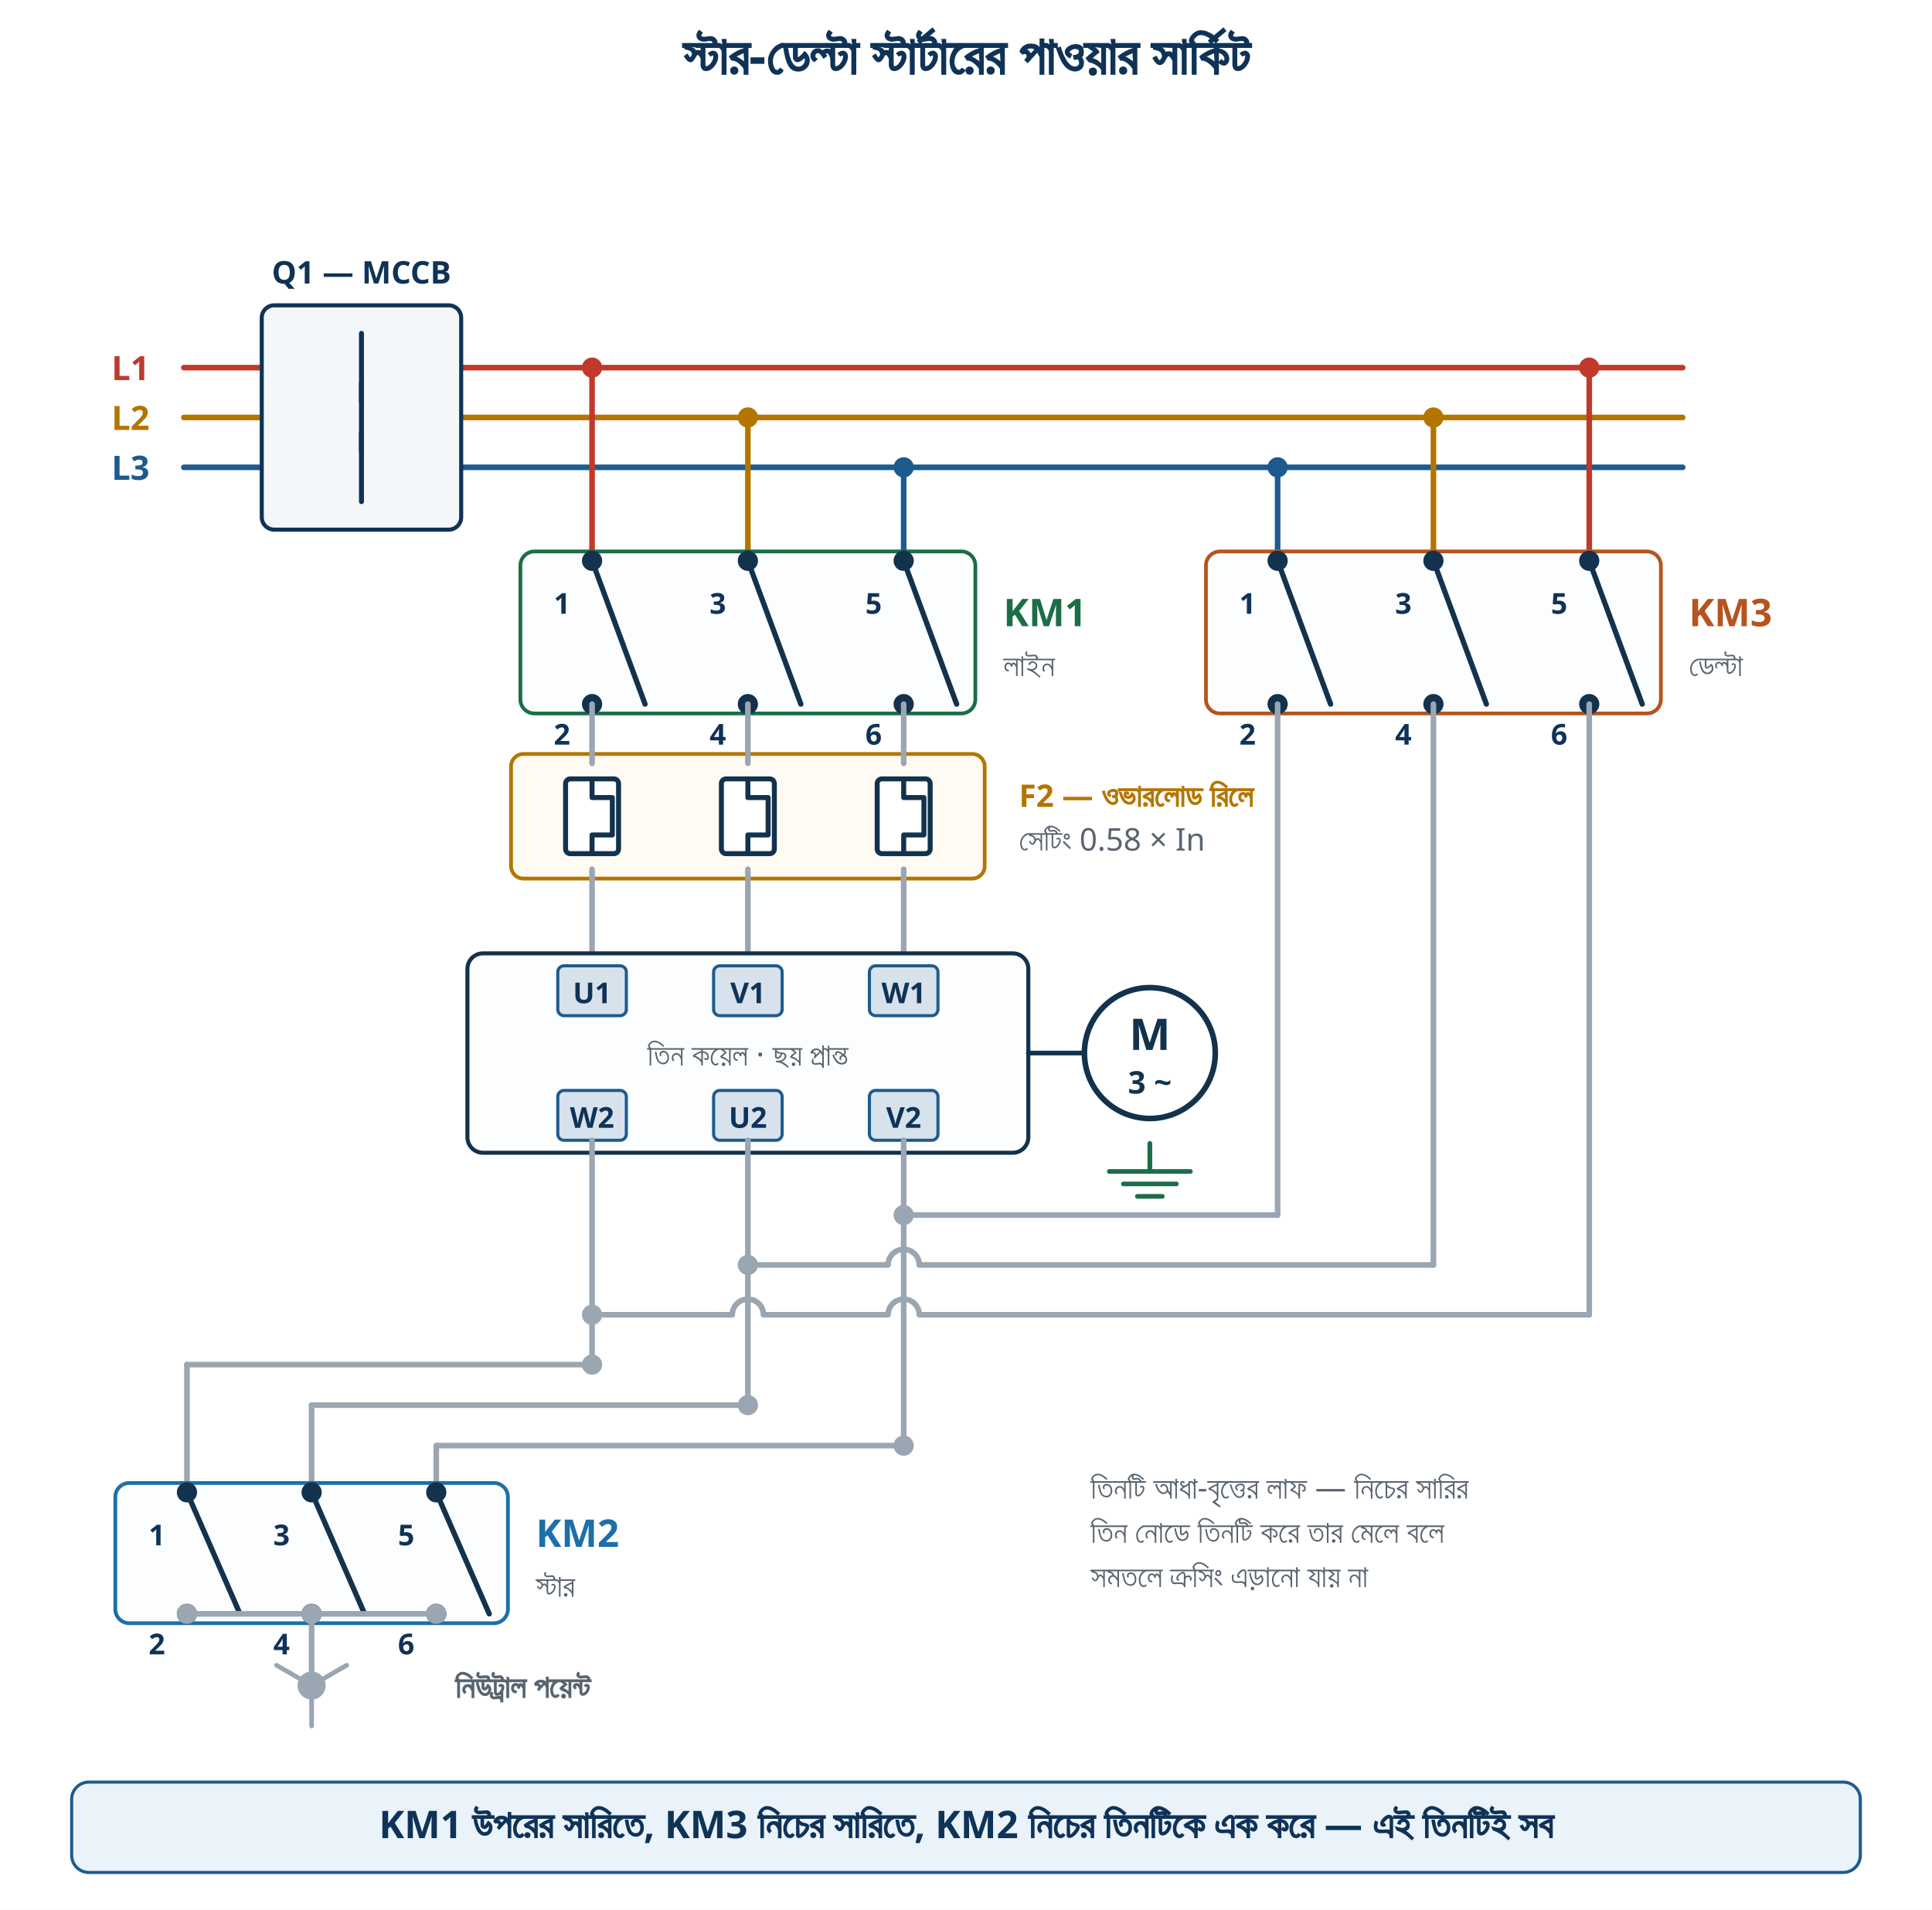
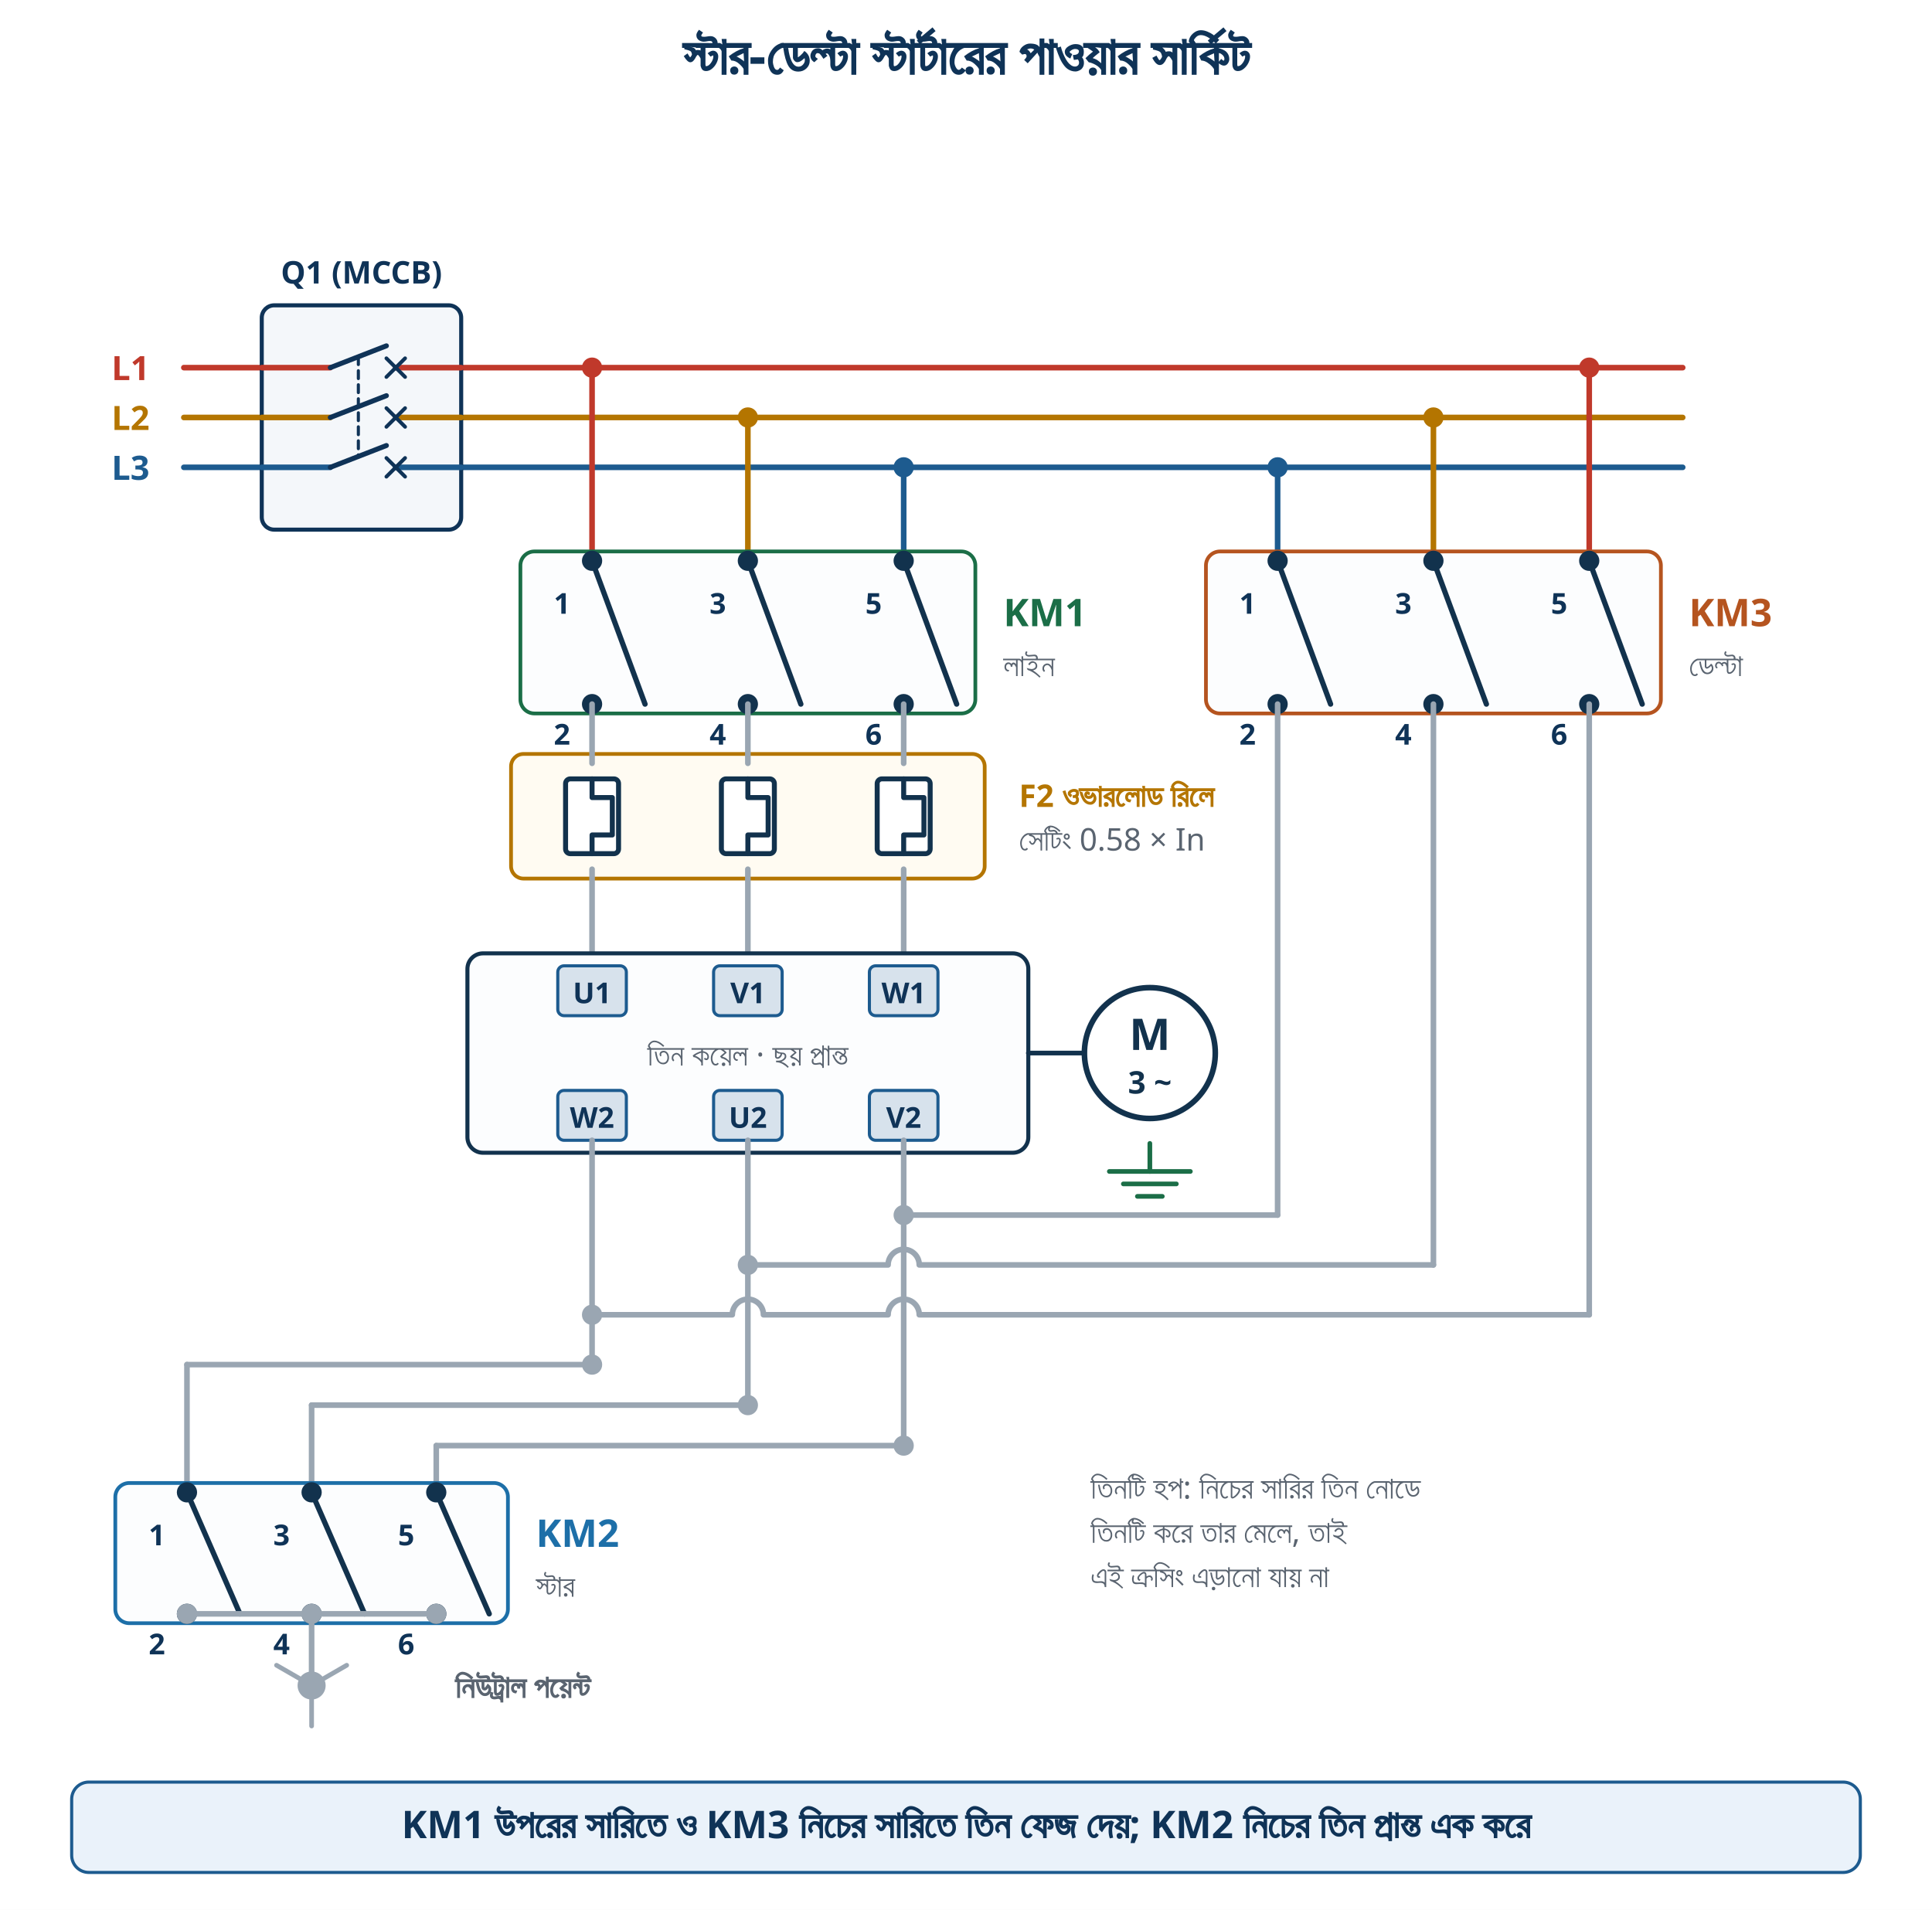
<svg xmlns="http://www.w3.org/2000/svg" width="1240" height="1226" viewBox="0 0 1240 1226">
  <rect width="1240" height="1226" fill="#FFFFFF" />
  <text x="620.0" y="48.0" font-family="Kalpurush" font-size="34" font-weight="700" fill="#0F3357" text-anchor="middle">স্টার-ডেল্টা স্টার্টারের পাওয়ার সার্কিট</text>
  <path d="M 118 236 L 1080 236" fill="none" stroke="#C0392B" stroke-width="3.6" stroke-linecap="round" stroke-linejoin="round" />
  <text x="96.0" y="244.0" font-family="Kalpurush" font-size="21.5" font-weight="700" fill="#C0392B" text-anchor="end">L1</text>
  <path d="M 118 268 L 1080 268" fill="none" stroke="#B47500" stroke-width="3.6" stroke-linecap="round" stroke-linejoin="round" />
  <text x="96.0" y="276.0" font-family="Kalpurush" font-size="21.5" font-weight="700" fill="#B47500" text-anchor="end">L2</text>
  <path d="M 118 300 L 1080 300" fill="none" stroke="#1D5B8F" stroke-width="3.6" stroke-linecap="round" stroke-linejoin="round" />
  <text x="96.0" y="308.0" font-family="Kalpurush" font-size="21.5" font-weight="700" fill="#1D5B8F" text-anchor="end">L3</text>
  <rect x="168.0" y="196.0" width="128.0" height="144.0" rx="8" fill="#F4F7FA" stroke="#0F3357" stroke-width="2.6" />
-   <path d="M 232 214 L 232 258" fill="none" stroke="#0F3357" stroke-width="3.2" stroke-linecap="round" stroke-linejoin="round" />
-   <path d="M 232 246 L 232 290" fill="none" stroke="#0F3357" stroke-width="3.2" stroke-linecap="round" stroke-linejoin="round" />
-   <path d="M 232 278 L 232 322" fill="none" stroke="#0F3357" stroke-width="3.2" stroke-linecap="round" stroke-linejoin="round" />
-   <path d="M 232 236 L 232 300" fill="none" stroke="#0F3357" stroke-width="2" stroke-linecap="round" stroke-linejoin="round" stroke-dasharray="6 5" />
-   <text x="232.0" y="182.0" font-family="Kalpurush" font-size="20" font-weight="700" fill="#0F3357" text-anchor="middle">Q1 — MCCB</text>
+   <path d="M 168 236 L 212 236" fill="none" stroke="#C0392B" stroke-width="3.6" stroke-linecap="round" stroke-linejoin="round" />
+   <path d="M 212 236 L 248 222" fill="none" stroke="#0F3357" stroke-width="3.2" stroke-linecap="round" stroke-linejoin="round" />
+   <path d="M 254 236 L 296 236" fill="none" stroke="#C0392B" stroke-width="3.6" stroke-linecap="round" stroke-linejoin="round" />
+   <path d="M 248 230 L 260 242 M 248 242 L 260 230" fill="none" stroke="#0F3357" stroke-width="2.4" stroke-linecap="round" stroke-linejoin="round" />
+   <path d="M 168 268 L 212 268" fill="none" stroke="#B47500" stroke-width="3.6" stroke-linecap="round" stroke-linejoin="round" />
+   <path d="M 212 268 L 248 254" fill="none" stroke="#0F3357" stroke-width="3.2" stroke-linecap="round" stroke-linejoin="round" />
+   <path d="M 254 268 L 296 268" fill="none" stroke="#B47500" stroke-width="3.6" stroke-linecap="round" stroke-linejoin="round" />
+   <path d="M 248 262 L 260 274 M 248 274 L 260 262" fill="none" stroke="#0F3357" stroke-width="2.4" stroke-linecap="round" stroke-linejoin="round" />
+   <path d="M 168 300 L 212 300" fill="none" stroke="#1D5B8F" stroke-width="3.6" stroke-linecap="round" stroke-linejoin="round" />
+   <path d="M 212 300 L 248 286" fill="none" stroke="#0F3357" stroke-width="3.2" stroke-linecap="round" stroke-linejoin="round" />
+   <path d="M 254 300 L 296 300" fill="none" stroke="#1D5B8F" stroke-width="3.6" stroke-linecap="round" stroke-linejoin="round" />
+   <path d="M 248 294 L 260 306 M 248 306 L 260 294" fill="none" stroke="#0F3357" stroke-width="2.4" stroke-linecap="round" stroke-linejoin="round" />
+   <path d="M 230 229 L 230 293" fill="none" stroke="#0F3357" stroke-width="2" stroke-linecap="round" stroke-linejoin="round" stroke-dasharray="5 4" />
+   <text x="232.0" y="182.0" font-family="Kalpurush" font-size="20" font-weight="700" fill="#0F3357" text-anchor="middle">Q1 (MCCB)</text>
  <path d="M 380 236 L 380 360" fill="none" stroke="#C0392B" stroke-width="3.6" stroke-linecap="round" stroke-linejoin="round" />
  <circle cx="380.0" cy="236.0" r="6.5" fill="#C0392B" stroke="none" stroke-width="2" />
  <path d="M 480 268 L 480 360" fill="none" stroke="#B47500" stroke-width="3.6" stroke-linecap="round" stroke-linejoin="round" />
  <circle cx="480.0" cy="268.0" r="6.5" fill="#B47500" stroke="none" stroke-width="2" />
  <path d="M 580 300 L 580 360" fill="none" stroke="#1D5B8F" stroke-width="3.6" stroke-linecap="round" stroke-linejoin="round" />
  <circle cx="580.0" cy="300.0" r="6.5" fill="#1D5B8F" stroke="none" stroke-width="2" />
  <rect x="334.0" y="354.0" width="292.0" height="104.0" rx="9" fill="#FCFDFE" stroke="#1B6E47" stroke-width="2.4" />
  <text x="644.0" y="402.0" font-family="Kalpurush" font-size="24.5" font-weight="700" fill="#1B6E47" text-anchor="start">KM1</text>
  <text x="644.0" y="434.0" font-family="Kalpurush" font-size="20" font-weight="400" fill="#5A6470" text-anchor="start">লাইন</text>
  <circle cx="380.0" cy="360.0" r="6.5" fill="#12324D" stroke="none" stroke-width="2" />
  <circle cx="380.0" cy="452.0" r="6.5" fill="#12324D" stroke="none" stroke-width="2" />
  <path d="M 380 360 L 414 452" fill="none" stroke="#12324D" stroke-width="3.4" stroke-linecap="round" stroke-linejoin="round" />
  <text x="366.0" y="394.0" font-family="Kalpurush" font-size="18.5" font-weight="700" fill="#0F3357" text-anchor="end">1</text>
  <text x="366.0" y="478.0" font-family="Kalpurush" font-size="18.5" font-weight="700" fill="#0F3357" text-anchor="end">2</text>
  <circle cx="480.0" cy="360.0" r="6.5" fill="#12324D" stroke="none" stroke-width="2" />
  <circle cx="480.0" cy="452.0" r="6.5" fill="#12324D" stroke="none" stroke-width="2" />
  <path d="M 480 360 L 514 452" fill="none" stroke="#12324D" stroke-width="3.4" stroke-linecap="round" stroke-linejoin="round" />
  <text x="466.0" y="394.0" font-family="Kalpurush" font-size="18.5" font-weight="700" fill="#0F3357" text-anchor="end">3</text>
  <text x="466.0" y="478.0" font-family="Kalpurush" font-size="18.5" font-weight="700" fill="#0F3357" text-anchor="end">4</text>
  <circle cx="580.0" cy="360.0" r="6.5" fill="#12324D" stroke="none" stroke-width="2" />
  <circle cx="580.0" cy="452.0" r="6.5" fill="#12324D" stroke="none" stroke-width="2" />
  <path d="M 580 360 L 614 452" fill="none" stroke="#12324D" stroke-width="3.4" stroke-linecap="round" stroke-linejoin="round" />
  <text x="566.0" y="394.0" font-family="Kalpurush" font-size="18.5" font-weight="700" fill="#0F3357" text-anchor="end">5</text>
  <text x="566.0" y="478.0" font-family="Kalpurush" font-size="18.5" font-weight="700" fill="#0F3357" text-anchor="end">6</text>
  <rect x="328.0" y="484.0" width="304.0" height="80.0" rx="8" fill="#FFFBF2" stroke="#B47500" stroke-width="2.4" />
  <path d="M 380 452 L 380 490" fill="none" stroke="#9AA6B2" stroke-width="3.6" stroke-linecap="round" stroke-linejoin="round" />
  <rect x="363.0" y="500.0" width="34.0" height="48.0" rx="3" fill="#FFFFFF" stroke="#12324D" stroke-width="3.2" />
  <path d="M 380 500.0 L 380 512.0 L 393 512.0 L 393 536.0 L 380 536.0 L 380 548.0" fill="none" stroke="#12324D" stroke-width="3.2" stroke-linecap="round" stroke-linejoin="round" />
  <path d="M 380 558 L 380 620" fill="none" stroke="#9AA6B2" stroke-width="3.6" stroke-linecap="round" stroke-linejoin="round" />
  <path d="M 480 452 L 480 490" fill="none" stroke="#9AA6B2" stroke-width="3.6" stroke-linecap="round" stroke-linejoin="round" />
  <rect x="463.0" y="500.0" width="34.0" height="48.0" rx="3" fill="#FFFFFF" stroke="#12324D" stroke-width="3.2" />
  <path d="M 480 500.0 L 480 512.0 L 493 512.0 L 493 536.0 L 480 536.0 L 480 548.0" fill="none" stroke="#12324D" stroke-width="3.2" stroke-linecap="round" stroke-linejoin="round" />
  <path d="M 480 558 L 480 620" fill="none" stroke="#9AA6B2" stroke-width="3.6" stroke-linecap="round" stroke-linejoin="round" />
  <path d="M 580 452 L 580 490" fill="none" stroke="#9AA6B2" stroke-width="3.6" stroke-linecap="round" stroke-linejoin="round" />
  <rect x="563.0" y="500.0" width="34.0" height="48.0" rx="3" fill="#FFFFFF" stroke="#12324D" stroke-width="3.2" />
  <path d="M 580 500.0 L 580 512.0 L 593 512.0 L 593 536.0 L 580 536.0 L 580 548.0" fill="none" stroke="#12324D" stroke-width="3.2" stroke-linecap="round" stroke-linejoin="round" />
  <path d="M 580 558 L 580 620" fill="none" stroke="#9AA6B2" stroke-width="3.6" stroke-linecap="round" stroke-linejoin="round" />
-   <text x="654.0" y="518.0" font-family="Kalpurush" font-size="20" font-weight="700" fill="#B47500" text-anchor="start">F2 — ওভারলোড রিলে</text>
+   <text x="654.0" y="518.0" font-family="Kalpurush" font-size="20" font-weight="700" fill="#B47500" text-anchor="start">F2 ওভারলোড রিলে</text>
  <text x="654.0" y="546.0" font-family="Kalpurush" font-size="20" font-weight="400" fill="#5A6470" text-anchor="start">সেটিং  0.58 × In</text>
  <rect x="300.0" y="612.0" width="360.0" height="128.0" rx="10" fill="#FCFDFE" stroke="#12324D" stroke-width="2.6" />
  <rect x="358.0" y="620.0" width="44.0" height="32.0" rx="4" fill="#D7E2EC" stroke="#1D5B8F" stroke-width="2" />
  <text x="380.0" y="644.0" font-family="Kalpurush" font-size="18.5" font-weight="700" fill="#0F3357" text-anchor="middle">U1</text>
  <rect x="358.0" y="700.0" width="44.0" height="32.0" rx="4" fill="#D7E2EC" stroke="#1D5B8F" stroke-width="2" />
  <text x="380.0" y="724.0" font-family="Kalpurush" font-size="18.5" font-weight="700" fill="#0F3357" text-anchor="middle">W2</text>
  <rect x="458.0" y="620.0" width="44.0" height="32.0" rx="4" fill="#D7E2EC" stroke="#1D5B8F" stroke-width="2" />
  <text x="480.0" y="644.0" font-family="Kalpurush" font-size="18.5" font-weight="700" fill="#0F3357" text-anchor="middle">V1</text>
  <rect x="458.0" y="700.0" width="44.0" height="32.0" rx="4" fill="#D7E2EC" stroke="#1D5B8F" stroke-width="2" />
  <text x="480.0" y="724.0" font-family="Kalpurush" font-size="18.5" font-weight="700" fill="#0F3357" text-anchor="middle">U2</text>
  <rect x="558.0" y="620.0" width="44.0" height="32.0" rx="4" fill="#D7E2EC" stroke="#1D5B8F" stroke-width="2" />
  <text x="580.0" y="644.0" font-family="Kalpurush" font-size="18.5" font-weight="700" fill="#0F3357" text-anchor="middle">W1</text>
  <rect x="558.0" y="700.0" width="44.0" height="32.0" rx="4" fill="#D7E2EC" stroke="#1D5B8F" stroke-width="2" />
  <text x="580.0" y="724.0" font-family="Kalpurush" font-size="18.5" font-weight="700" fill="#0F3357" text-anchor="middle">V2</text>
  <text x="480.0" y="684.0" font-family="Kalpurush" font-size="20" font-weight="400" fill="#5A6470" text-anchor="middle">তিন কয়েল · ছয় প্রান্ত</text>
  <circle cx="738.0" cy="676.0" r="42.0" fill="#FFFFFF" stroke="#12324D" stroke-width="3.6" />
  <text x="738.0" y="674.0" font-family="Kalpurush" font-size="28" font-weight="700" fill="#12324D" text-anchor="middle">M</text>
  <text x="738.0" y="702.0" font-family="Kalpurush" font-size="20" font-weight="700" fill="#12324D" text-anchor="middle">3 ~</text>
  <path d="M 660 676.0 L 696 676.0" fill="none" stroke="#12324D" stroke-width="3" stroke-linecap="round" stroke-linejoin="round" />
  <path d="M 738 734 L 738 752" fill="none" stroke="#1B6E47" stroke-width="3" stroke-linecap="round" stroke-linejoin="round" />
  <path d="M 712 752 L 764 752" fill="none" stroke="#1B6E47" stroke-width="3" stroke-linecap="round" stroke-linejoin="round" />
  <path d="M 721 760 L 755 760" fill="none" stroke="#1B6E47" stroke-width="3" stroke-linecap="round" stroke-linejoin="round" />
  <path d="M 730 768 L 746 768" fill="none" stroke="#1B6E47" stroke-width="3" stroke-linecap="round" stroke-linejoin="round" />
  <path d="M 820 300 L 820 360" fill="none" stroke="#1D5B8F" stroke-width="3.6" stroke-linecap="round" stroke-linejoin="round" />
  <circle cx="820.0" cy="300.0" r="6.5" fill="#1D5B8F" stroke="none" stroke-width="2" />
  <path d="M 920 268 L 920 360" fill="none" stroke="#B47500" stroke-width="3.6" stroke-linecap="round" stroke-linejoin="round" />
  <circle cx="920.0" cy="268.0" r="6.5" fill="#B47500" stroke="none" stroke-width="2" />
  <path d="M 1020 236 L 1020 360" fill="none" stroke="#C0392B" stroke-width="3.6" stroke-linecap="round" stroke-linejoin="round" />
  <circle cx="1020.0" cy="236.0" r="6.5" fill="#C0392B" stroke="none" stroke-width="2" />
  <rect x="774.0" y="354.0" width="292.0" height="104.0" rx="9" fill="#FCFDFE" stroke="#B5541F" stroke-width="2.4" />
  <text x="1084.0" y="402.0" font-family="Kalpurush" font-size="24.5" font-weight="700" fill="#B5541F" text-anchor="start">KM3</text>
  <text x="1084.0" y="434.0" font-family="Kalpurush" font-size="20" font-weight="400" fill="#5A6470" text-anchor="start">ডেল্টা</text>
  <circle cx="820.0" cy="360.0" r="6.5" fill="#12324D" stroke="none" stroke-width="2" />
  <circle cx="820.0" cy="452.0" r="6.5" fill="#12324D" stroke="none" stroke-width="2" />
  <path d="M 820 360 L 854 452" fill="none" stroke="#12324D" stroke-width="3.4" stroke-linecap="round" stroke-linejoin="round" />
  <text x="806.0" y="394.0" font-family="Kalpurush" font-size="18.5" font-weight="700" fill="#0F3357" text-anchor="end">1</text>
  <text x="806.0" y="478.0" font-family="Kalpurush" font-size="18.5" font-weight="700" fill="#0F3357" text-anchor="end">2</text>
  <circle cx="920.0" cy="360.0" r="6.5" fill="#12324D" stroke="none" stroke-width="2" />
  <circle cx="920.0" cy="452.0" r="6.5" fill="#12324D" stroke="none" stroke-width="2" />
  <path d="M 920 360 L 954 452" fill="none" stroke="#12324D" stroke-width="3.4" stroke-linecap="round" stroke-linejoin="round" />
  <text x="906.0" y="394.0" font-family="Kalpurush" font-size="18.5" font-weight="700" fill="#0F3357" text-anchor="end">3</text>
  <text x="906.0" y="478.0" font-family="Kalpurush" font-size="18.5" font-weight="700" fill="#0F3357" text-anchor="end">4</text>
  <circle cx="1020.0" cy="360.0" r="6.5" fill="#12324D" stroke="none" stroke-width="2" />
  <circle cx="1020.0" cy="452.0" r="6.5" fill="#12324D" stroke="none" stroke-width="2" />
  <path d="M 1020 360 L 1054 452" fill="none" stroke="#12324D" stroke-width="3.4" stroke-linecap="round" stroke-linejoin="round" />
  <text x="1006.0" y="394.0" font-family="Kalpurush" font-size="18.5" font-weight="700" fill="#0F3357" text-anchor="end">5</text>
  <text x="1006.0" y="478.0" font-family="Kalpurush" font-size="18.5" font-weight="700" fill="#0F3357" text-anchor="end">6</text>
  <path d="M 820 452 L 820 780" fill="none" stroke="#9AA6B2" stroke-width="3.6" stroke-linecap="round" stroke-linejoin="round" />
  <path d="M 820 780 L 580 780" fill="none" stroke="#9AA6B2" stroke-width="3.6" stroke-linecap="round" stroke-linejoin="round" />
  <circle cx="580.0" cy="780.0" r="6.5" fill="#9AA6B2" stroke="none" stroke-width="2" />
  <path d="M 920 452 L 920 812" fill="none" stroke="#9AA6B2" stroke-width="3.6" stroke-linecap="round" stroke-linejoin="round" />
  <path d="M 920 812 L 590 812 A 10 10 0 0 0 570 812 L 480 812" fill="none" stroke="#9AA6B2" stroke-width="3.6" stroke-linecap="round" stroke-linejoin="round" />
  <circle cx="480.0" cy="812.0" r="6.5" fill="#9AA6B2" stroke="none" stroke-width="2" />
  <path d="M 1020 452 L 1020 844" fill="none" stroke="#9AA6B2" stroke-width="3.6" stroke-linecap="round" stroke-linejoin="round" />
  <path d="M 1020 844 L 590 844 A 10 10 0 0 0 570 844 L 490 844 A 10 10 0 0 0 470 844 L 380 844" fill="none" stroke="#9AA6B2" stroke-width="3.6" stroke-linecap="round" stroke-linejoin="round" />
  <circle cx="380.0" cy="844.0" r="6.5" fill="#9AA6B2" stroke="none" stroke-width="2" />
  <path d="M 380 732 L 380 876" fill="none" stroke="#9AA6B2" stroke-width="3.6" stroke-linecap="round" stroke-linejoin="round" />
  <path d="M 480 732 L 480 902" fill="none" stroke="#9AA6B2" stroke-width="3.6" stroke-linecap="round" stroke-linejoin="round" />
  <path d="M 580 732 L 580 928" fill="none" stroke="#9AA6B2" stroke-width="3.6" stroke-linecap="round" stroke-linejoin="round" />
  <path d="M 380 876 L 120 876" fill="none" stroke="#9AA6B2" stroke-width="3.6" stroke-linecap="round" stroke-linejoin="round" />
  <circle cx="380.0" cy="876.0" r="6.5" fill="#9AA6B2" stroke="none" stroke-width="2" />
  <path d="M 120 876 L 120 958" fill="none" stroke="#9AA6B2" stroke-width="3.6" stroke-linecap="round" stroke-linejoin="round" />
  <path d="M 480 902 L 200 902" fill="none" stroke="#9AA6B2" stroke-width="3.6" stroke-linecap="round" stroke-linejoin="round" />
  <circle cx="480.0" cy="902.0" r="6.5" fill="#9AA6B2" stroke="none" stroke-width="2" />
  <path d="M 200 902 L 200 958" fill="none" stroke="#9AA6B2" stroke-width="3.6" stroke-linecap="round" stroke-linejoin="round" />
  <path d="M 580 928 L 280 928" fill="none" stroke="#9AA6B2" stroke-width="3.6" stroke-linecap="round" stroke-linejoin="round" />
  <circle cx="580.0" cy="928.0" r="6.5" fill="#9AA6B2" stroke="none" stroke-width="2" />
  <path d="M 280 928 L 280 958" fill="none" stroke="#9AA6B2" stroke-width="3.6" stroke-linecap="round" stroke-linejoin="round" />
  <rect x="74.0" y="952.0" width="252.0" height="90.0" rx="9" fill="#FCFDFE" stroke="#1D6FA8" stroke-width="2.4" />
  <text x="344.0" y="993.0" font-family="Kalpurush" font-size="24.5" font-weight="700" fill="#1D6FA8" text-anchor="start">KM2</text>
  <text x="344.0" y="1025.0" font-family="Kalpurush" font-size="20" font-weight="400" fill="#5A6470" text-anchor="start">স্টার</text>
  <circle cx="120.0" cy="958.0" r="6.5" fill="#12324D" stroke="none" stroke-width="2" />
  <circle cx="120.0" cy="1036.0" r="6.5" fill="#12324D" stroke="none" stroke-width="2" />
  <path d="M 120 958 L 154 1036" fill="none" stroke="#12324D" stroke-width="3.4" stroke-linecap="round" stroke-linejoin="round" />
  <text x="106.0" y="992.0" font-family="Kalpurush" font-size="18.5" font-weight="700" fill="#0F3357" text-anchor="end">1</text>
  <text x="106.0" y="1062.0" font-family="Kalpurush" font-size="18.5" font-weight="700" fill="#0F3357" text-anchor="end">2</text>
  <circle cx="200.0" cy="958.0" r="6.5" fill="#12324D" stroke="none" stroke-width="2" />
  <circle cx="200.0" cy="1036.0" r="6.5" fill="#12324D" stroke="none" stroke-width="2" />
  <path d="M 200 958 L 234 1036" fill="none" stroke="#12324D" stroke-width="3.4" stroke-linecap="round" stroke-linejoin="round" />
  <text x="186.0" y="992.0" font-family="Kalpurush" font-size="18.5" font-weight="700" fill="#0F3357" text-anchor="end">3</text>
  <text x="186.0" y="1062.0" font-family="Kalpurush" font-size="18.5" font-weight="700" fill="#0F3357" text-anchor="end">4</text>
  <circle cx="280.0" cy="958.0" r="6.5" fill="#12324D" stroke="none" stroke-width="2" />
  <circle cx="280.0" cy="1036.0" r="6.5" fill="#12324D" stroke="none" stroke-width="2" />
  <path d="M 280 958 L 314 1036" fill="none" stroke="#12324D" stroke-width="3.4" stroke-linecap="round" stroke-linejoin="round" />
  <text x="266.0" y="992.0" font-family="Kalpurush" font-size="18.5" font-weight="700" fill="#0F3357" text-anchor="end">5</text>
  <text x="266.0" y="1062.0" font-family="Kalpurush" font-size="18.5" font-weight="700" fill="#0F3357" text-anchor="end">6</text>
  <path d="M 120 1036 L 280 1036" fill="none" stroke="#9AA6B2" stroke-width="3.6" stroke-linecap="round" stroke-linejoin="round" />
  <circle cx="120.0" cy="1036.0" r="6.5" fill="#9AA6B2" stroke="none" stroke-width="2" />
  <circle cx="200.0" cy="1036.0" r="6.5" fill="#9AA6B2" stroke="none" stroke-width="2" />
  <circle cx="280.0" cy="1036.0" r="6.5" fill="#9AA6B2" stroke="none" stroke-width="2" />
  <path d="M 200 1036 L 200 1082" fill="none" stroke="#9AA6B2" stroke-width="3.6" stroke-linecap="round" stroke-linejoin="round" />
  <circle cx="200.0" cy="1082.0" r="9.0" fill="#9AA6B2" stroke="none" stroke-width="2" />
  <path d="M 200 1082 L 200.0 1108.0" fill="none" stroke="#9AA6B2" stroke-width="3" stroke-linecap="round" stroke-linejoin="round" />
  <path d="M 200 1082 L 177.483 1069.0" fill="none" stroke="#9AA6B2" stroke-width="3" stroke-linecap="round" stroke-linejoin="round" />
  <path d="M 200 1082 L 222.517 1069.0" fill="none" stroke="#9AA6B2" stroke-width="3" stroke-linecap="round" stroke-linejoin="round" />
  <text x="292.0" y="1090.0" font-family="Kalpurush" font-size="20" font-weight="700" fill="#5A6470" text-anchor="start">নিউট্রাল পয়েন্ট</text>
-   <text x="700.0" y="962.0" font-family="Kalpurush" font-size="20" font-weight="400" fill="#5A6470" text-anchor="start">তিনটি আধা-বৃত্তের লাফ — নিচের সারির</text>
-   <text x="700.0" y="990.4" font-family="Kalpurush" font-size="20" font-weight="400" fill="#5A6470" text-anchor="start">তিন নোডে তিনটি করে তার মেলে বলে</text>
-   <text x="700.0" y="1018.8" font-family="Kalpurush" font-size="20" font-weight="400" fill="#5A6470" text-anchor="start">সমতলে ক্রসিং এড়ানো যায় না</text>
+   <text x="700.0" y="962.0" font-family="Kalpurush" font-size="20" font-weight="400" fill="#5A6470" text-anchor="start">তিনটি হপ: নিচের সারির তিন নোডে</text>
+   <text x="700.0" y="990.4" font-family="Kalpurush" font-size="20" font-weight="400" fill="#5A6470" text-anchor="start">তিনটি করে তার মেলে, তাই</text>
+   <text x="700.0" y="1018.8" font-family="Kalpurush" font-size="20" font-weight="400" fill="#5A6470" text-anchor="start">এই ক্রসিং এড়ানো যায় না</text>
  <rect x="46.0" y="1144.0" width="1148.0" height="58.0" rx="11" fill="#EAF2FA" stroke="#1D5B8F" stroke-width="2" />
-   <text x="620.0" y="1180.0" font-family="Kalpurush" font-size="24.5" font-weight="700" fill="#0F3357" text-anchor="middle">KM1 উপরের সারিতে, KM3 নিচের সারিতে, KM2 নিচের তিনটিকে এক করে — এই তিনটিই সব</text>
+   <text x="620.0" y="1180.0" font-family="Kalpurush" font-size="24.5" font-weight="700" fill="#0F3357" text-anchor="middle">KM1 উপরের সারিতে ও KM3 নিচের সারিতে তিন ফেজ দেয়; KM2 নিচের তিন প্রান্ত এক করে</text>
</svg>
